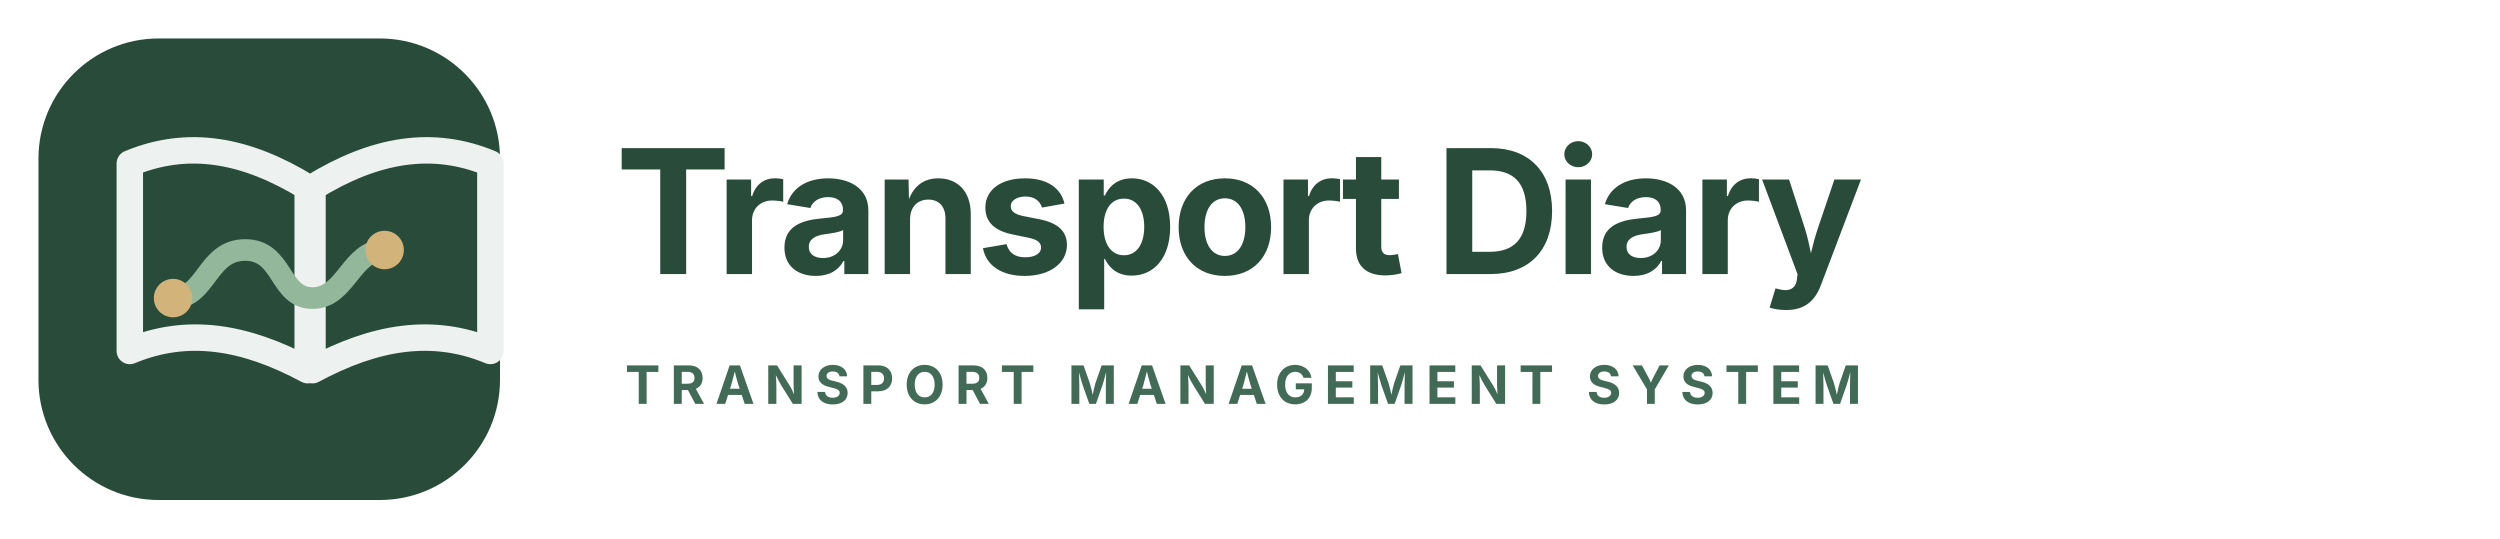
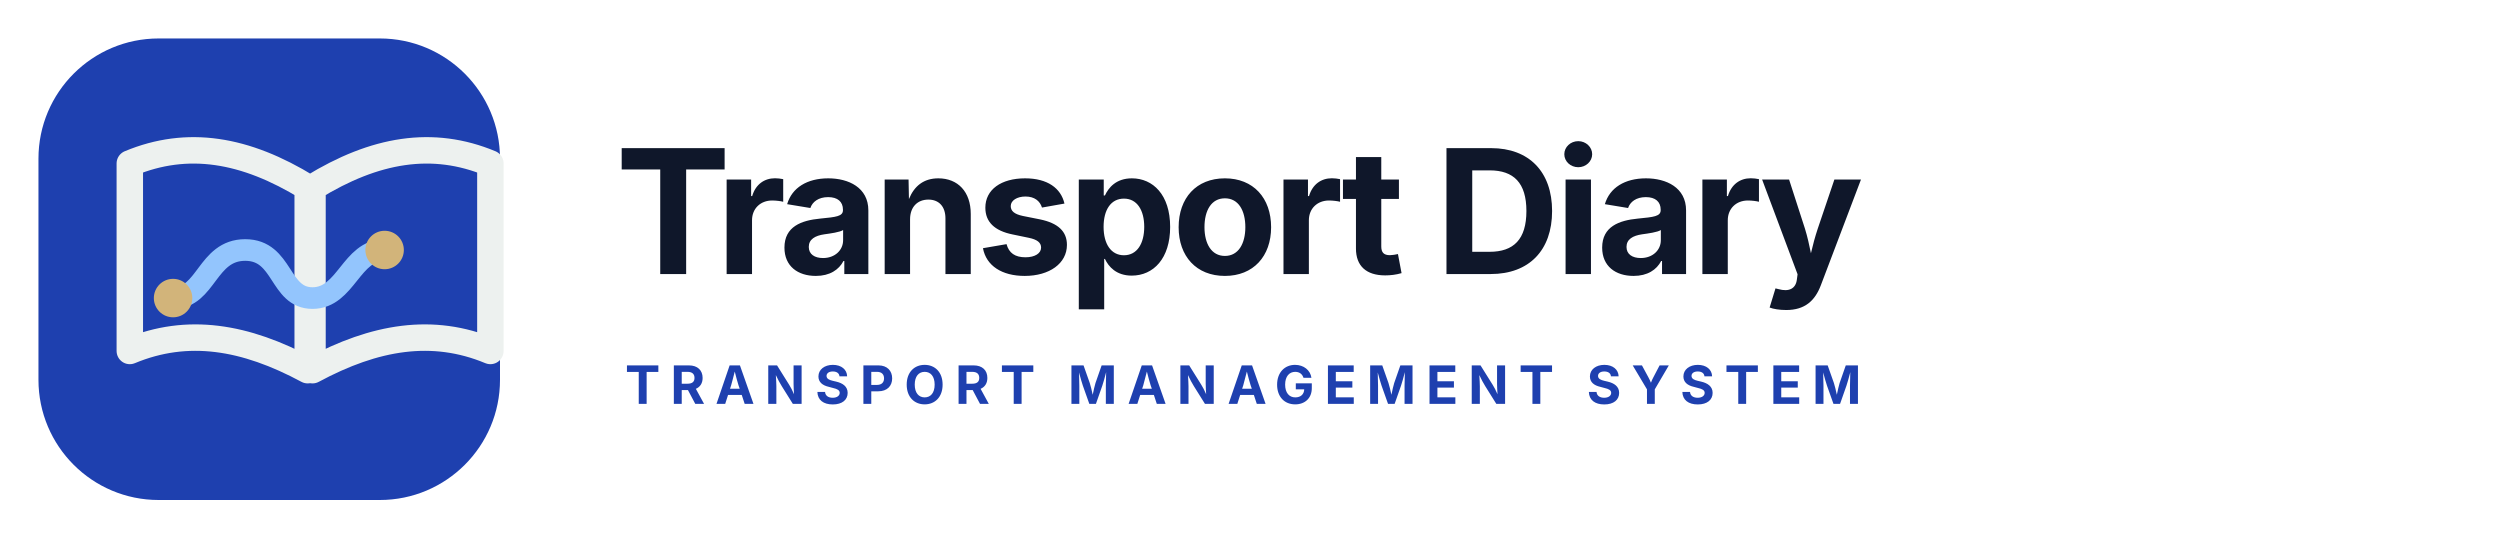
<svg xmlns="http://www.w3.org/2000/svg" viewBox="0 0 520 112" role="img" aria-labelledby="title desc">
  <svg x="0" y="0" width="112" height="112" viewBox="0 0 112 112" aria-hidden="true">
-     <rect x="8" y="8" width="96" height="96" rx="25" fill="#294b3a" />
+     <rect x="8" y="8" width="96" height="96" rx="25" fill="#1e40af" />
    <path d="M27 34c12-5 24-3 37 5v38c-13-7-25-9-37-4V34Zm38 5c13-8 25-10 37-5v39c-12-5-24-3-37 4V39Z" fill="none" stroke="#edf1ef" stroke-width="5.5" stroke-linecap="round" stroke-linejoin="round" />
-     <path d="M36 62c7 0 7-10 15-10s7 10 14 10 8-10 15-10" fill="none" stroke="#93b79a" stroke-width="4.5" stroke-linecap="round" stroke-linejoin="round" />
+     <path d="M36 62c7 0 7-10 15-10s7 10 14 10 8-10 15-10" fill="none" stroke="#93c5fd" stroke-width="4.5" stroke-linecap="round" stroke-linejoin="round" />
    <circle cx="36" cy="62" r="4" fill="#d2b47a" />
    <circle cx="80" cy="52" r="4" fill="#d2b47a" />
  </svg>
-   <text x="128" y="57" fill="#294b3a" font-family="Inter,ui-sans-serif,system-ui,sans-serif" font-size="36" font-weight="650" letter-spacing="-1.1">Transport Diary</text>
-   <text x="130" y="84" fill="#426b57" font-family="Inter,ui-sans-serif,system-ui,sans-serif" font-size="11" font-weight="700" letter-spacing="2.1">TRANSPORT MANAGEMENT SYSTEM</text>
+   <text x="128" y="57" fill="#0f172a" font-family="Inter,ui-sans-serif,system-ui,sans-serif" font-size="36" font-weight="650" letter-spacing="-1.1">Transport Diary</text>
+   <text x="130" y="84" fill="#1e40af" font-family="Inter,ui-sans-serif,system-ui,sans-serif" font-size="11" font-weight="700" letter-spacing="2.1">TRANSPORT MANAGEMENT SYSTEM</text>
</svg>
